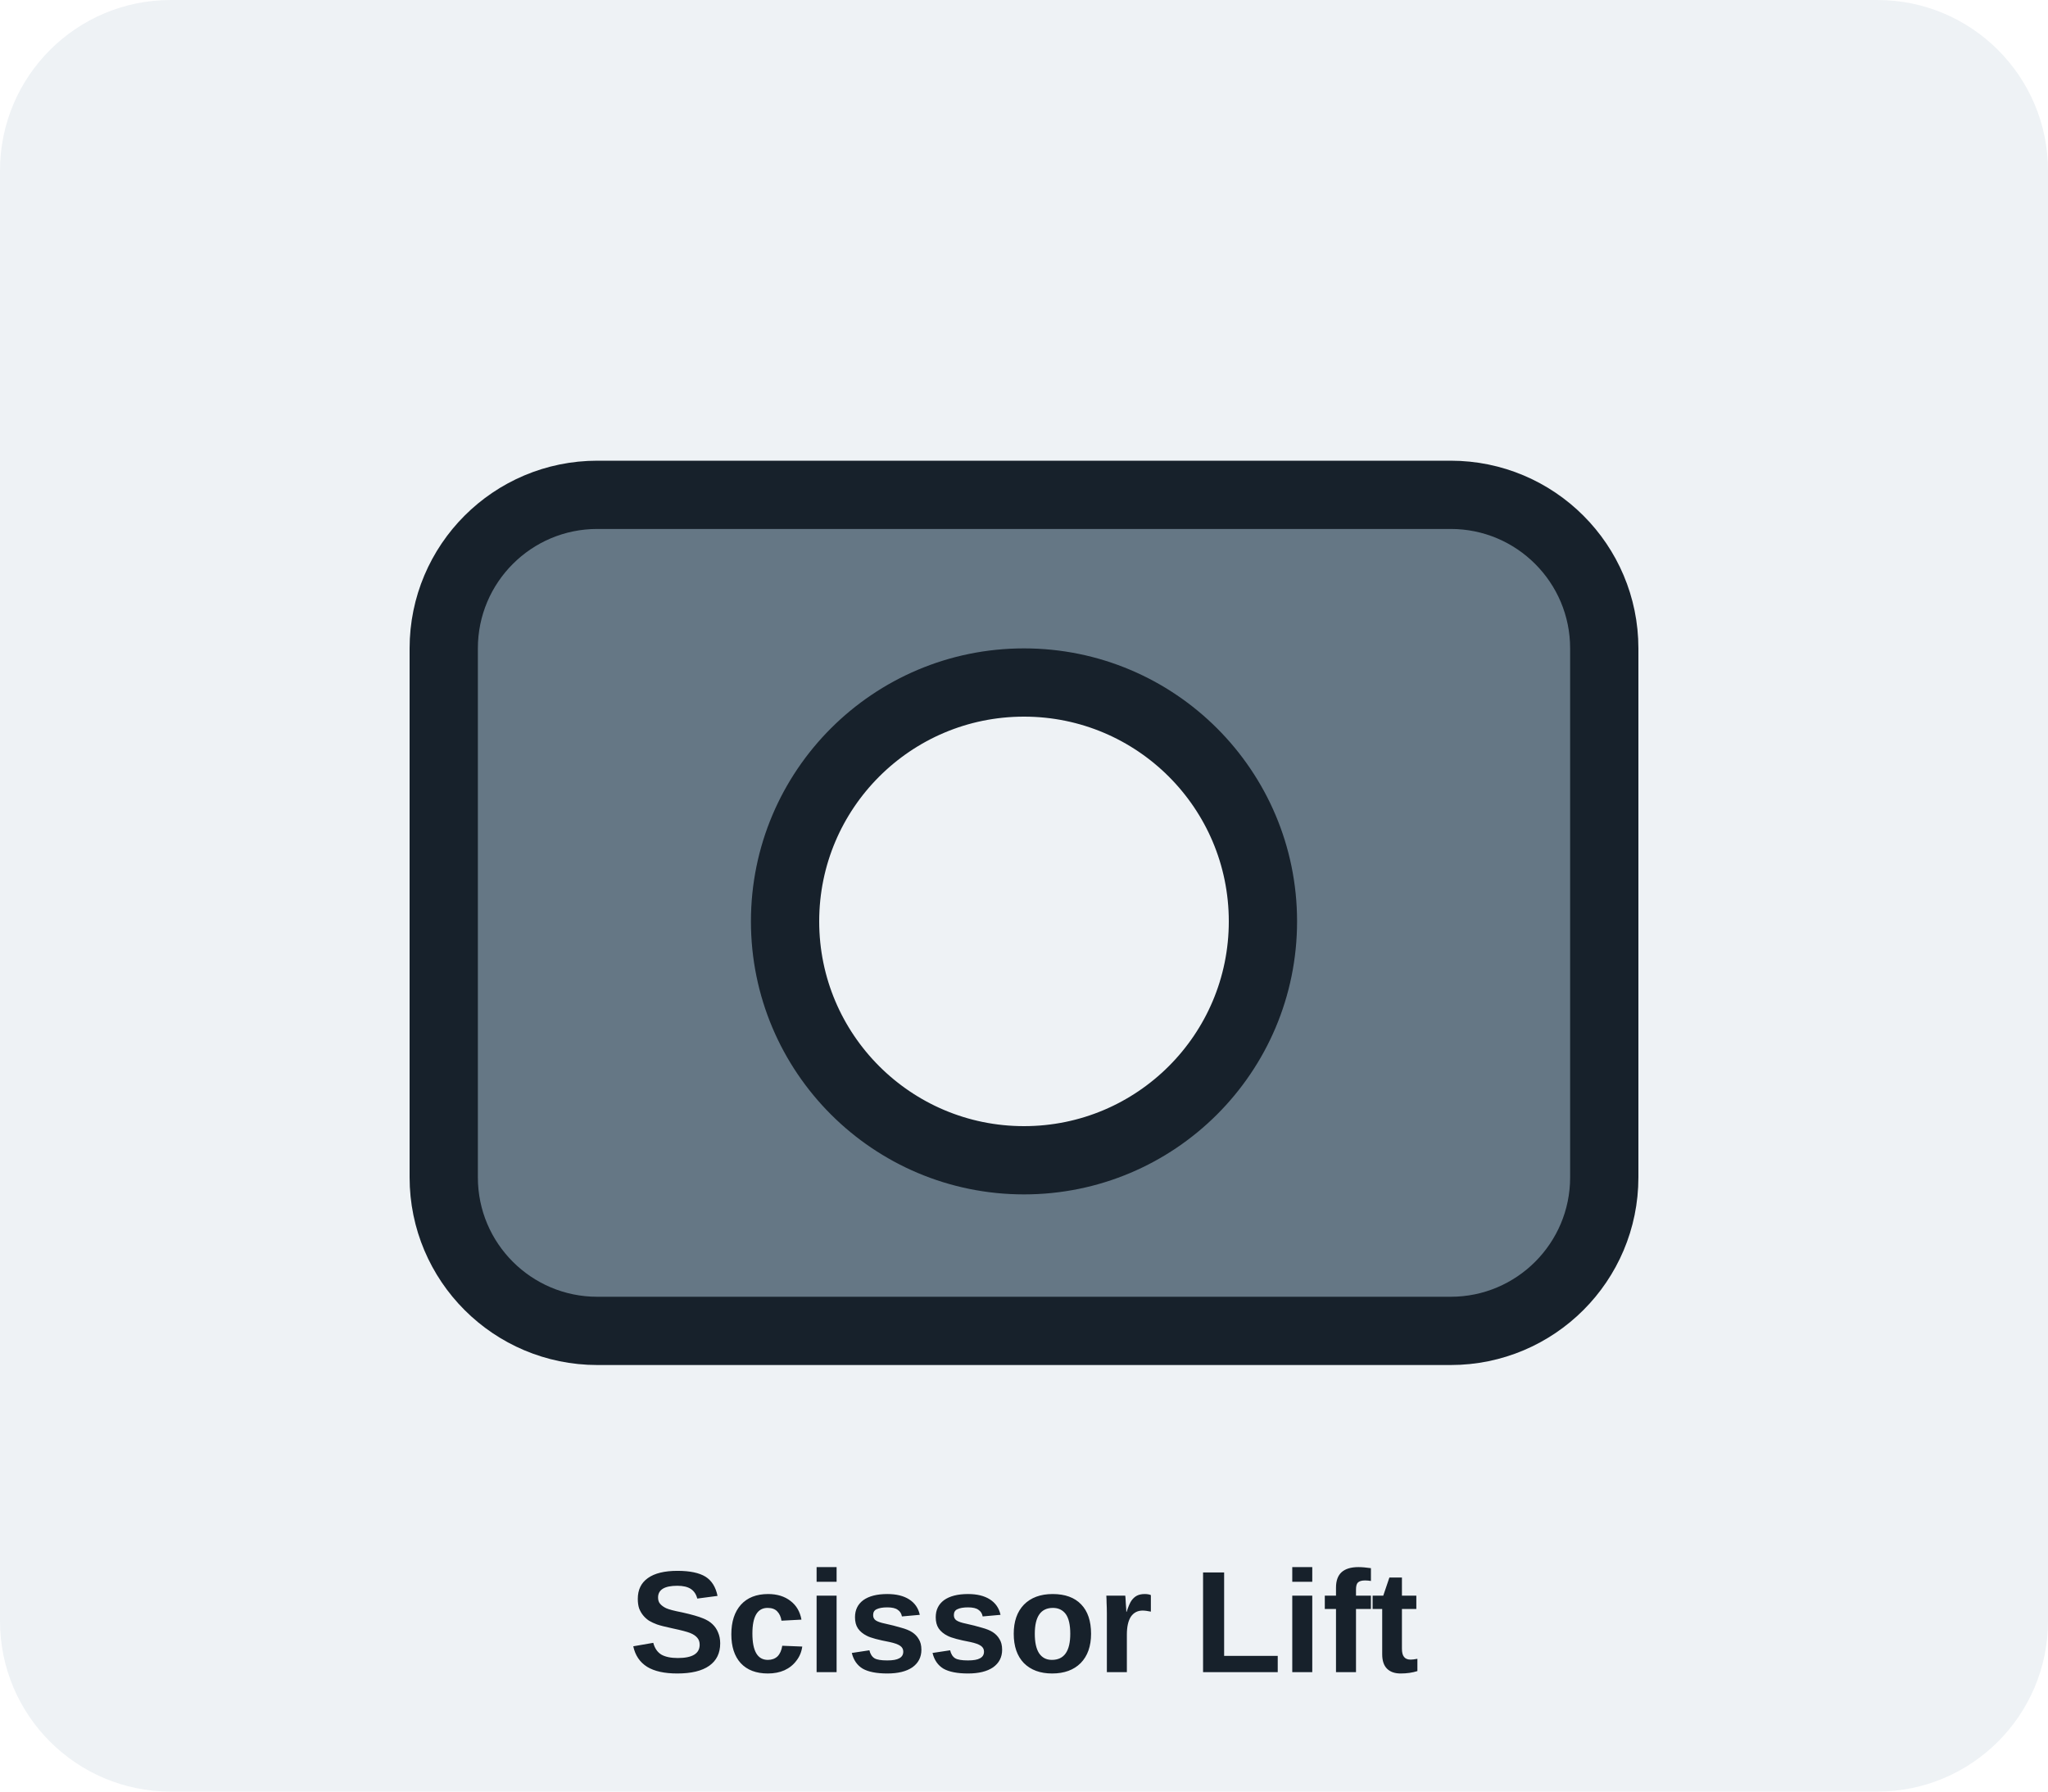
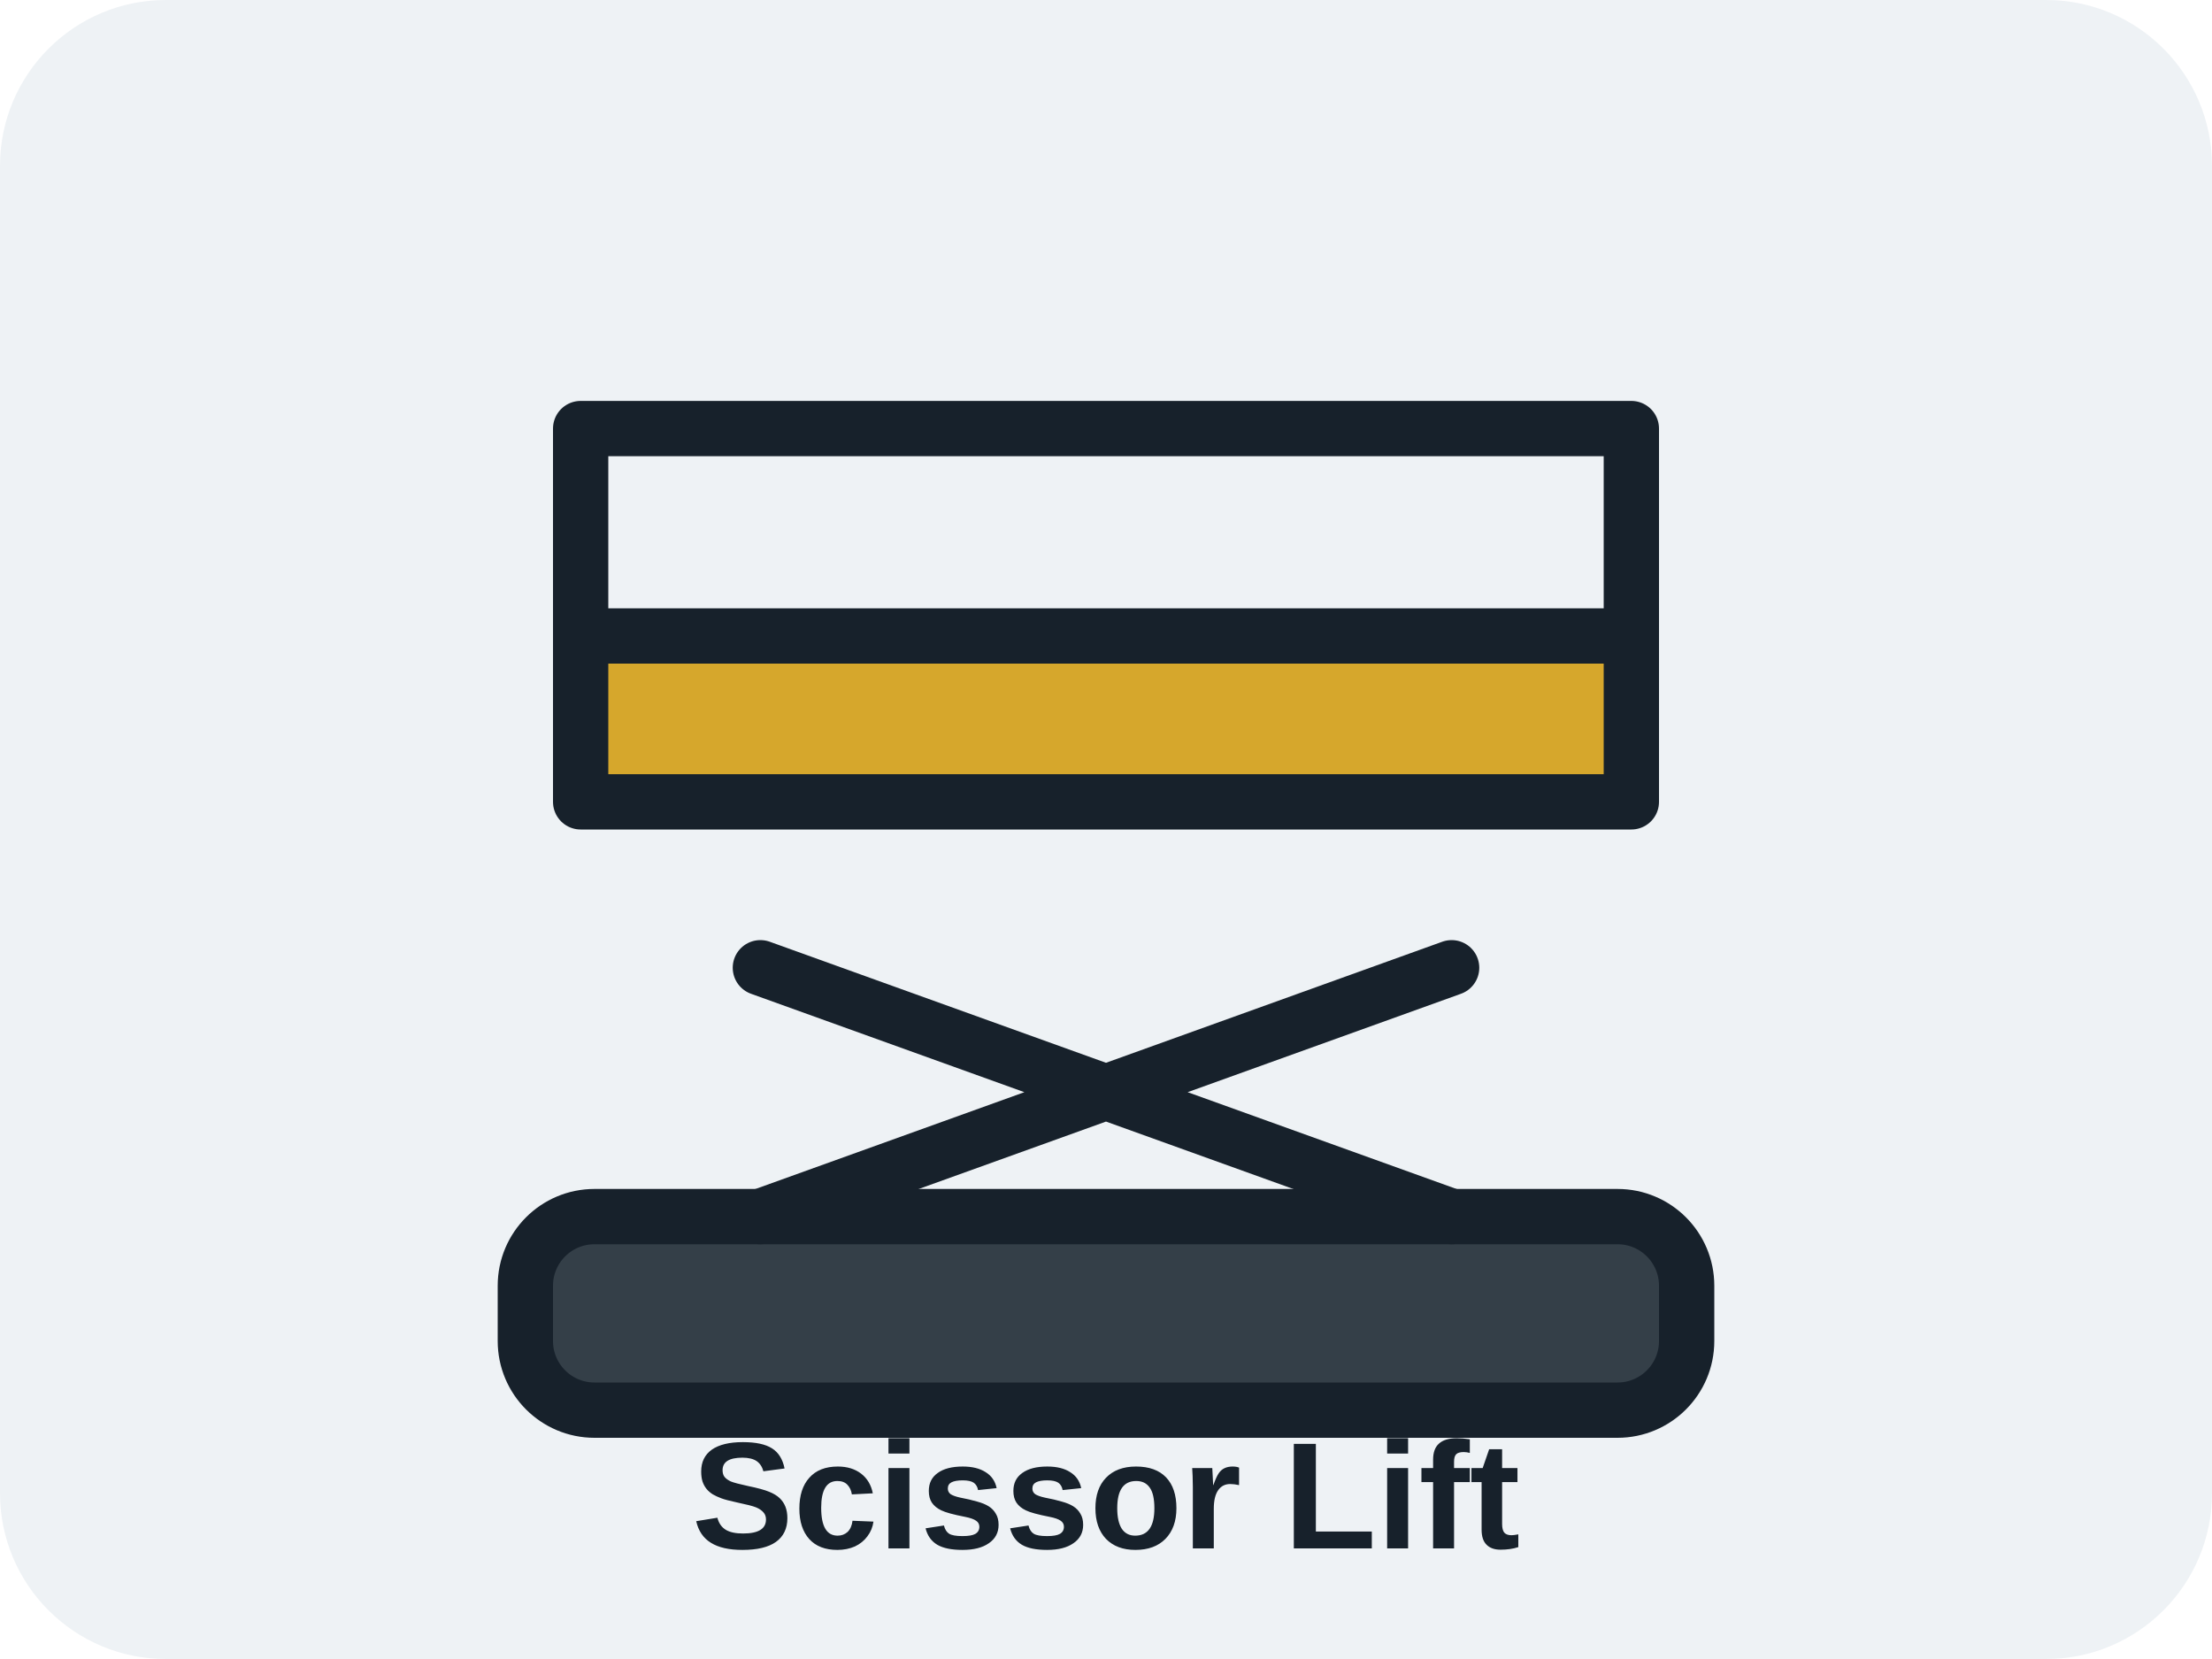
- <svg xmlns="http://www.w3.org/2000/svg" viewBox="0 0 120 105">
-   <rect width="120" height="105" rx="10" fill="#eef2f5" />
-   <g fill="#657785" stroke="#17212b" stroke-width="4" stroke-linecap="round" stroke-linejoin="round">
-     <rect x="26" y="29" width="68" height="49" rx="9" />
-     <circle cx="60" cy="54" r="14" fill="#eef2f5" />
+ <svg xmlns="http://www.w3.org/2000/svg" viewBox="0 0 160 120">
+   <rect width="160" height="120" rx="12" fill="#eef2f5" />
+   <g stroke="#17212b" stroke-width="4" stroke-linecap="round" stroke-linejoin="round">
+     <rect x="38" y="88" width="84" height="14" rx="5" fill="#343f48" />
+     <rect x="42" y="46" width="76" height="12" fill="#d6a72c" />
+     <path d="M55 88l50-18M105 88l-50-18" fill="none" />
+     <path d="M42 46v-15h76v15" fill="none" />
  </g>
-   <text x="60" y="98" text-anchor="middle" font-family="Arial,sans-serif" font-size="8.5" font-weight="700" fill="#17212b">Scissor Lift</text>
+   <text x="80" y="112" text-anchor="middle" font-family="Arial,sans-serif" font-size="11" font-weight="700" fill="#17212b">Scissor Lift</text>
</svg>
